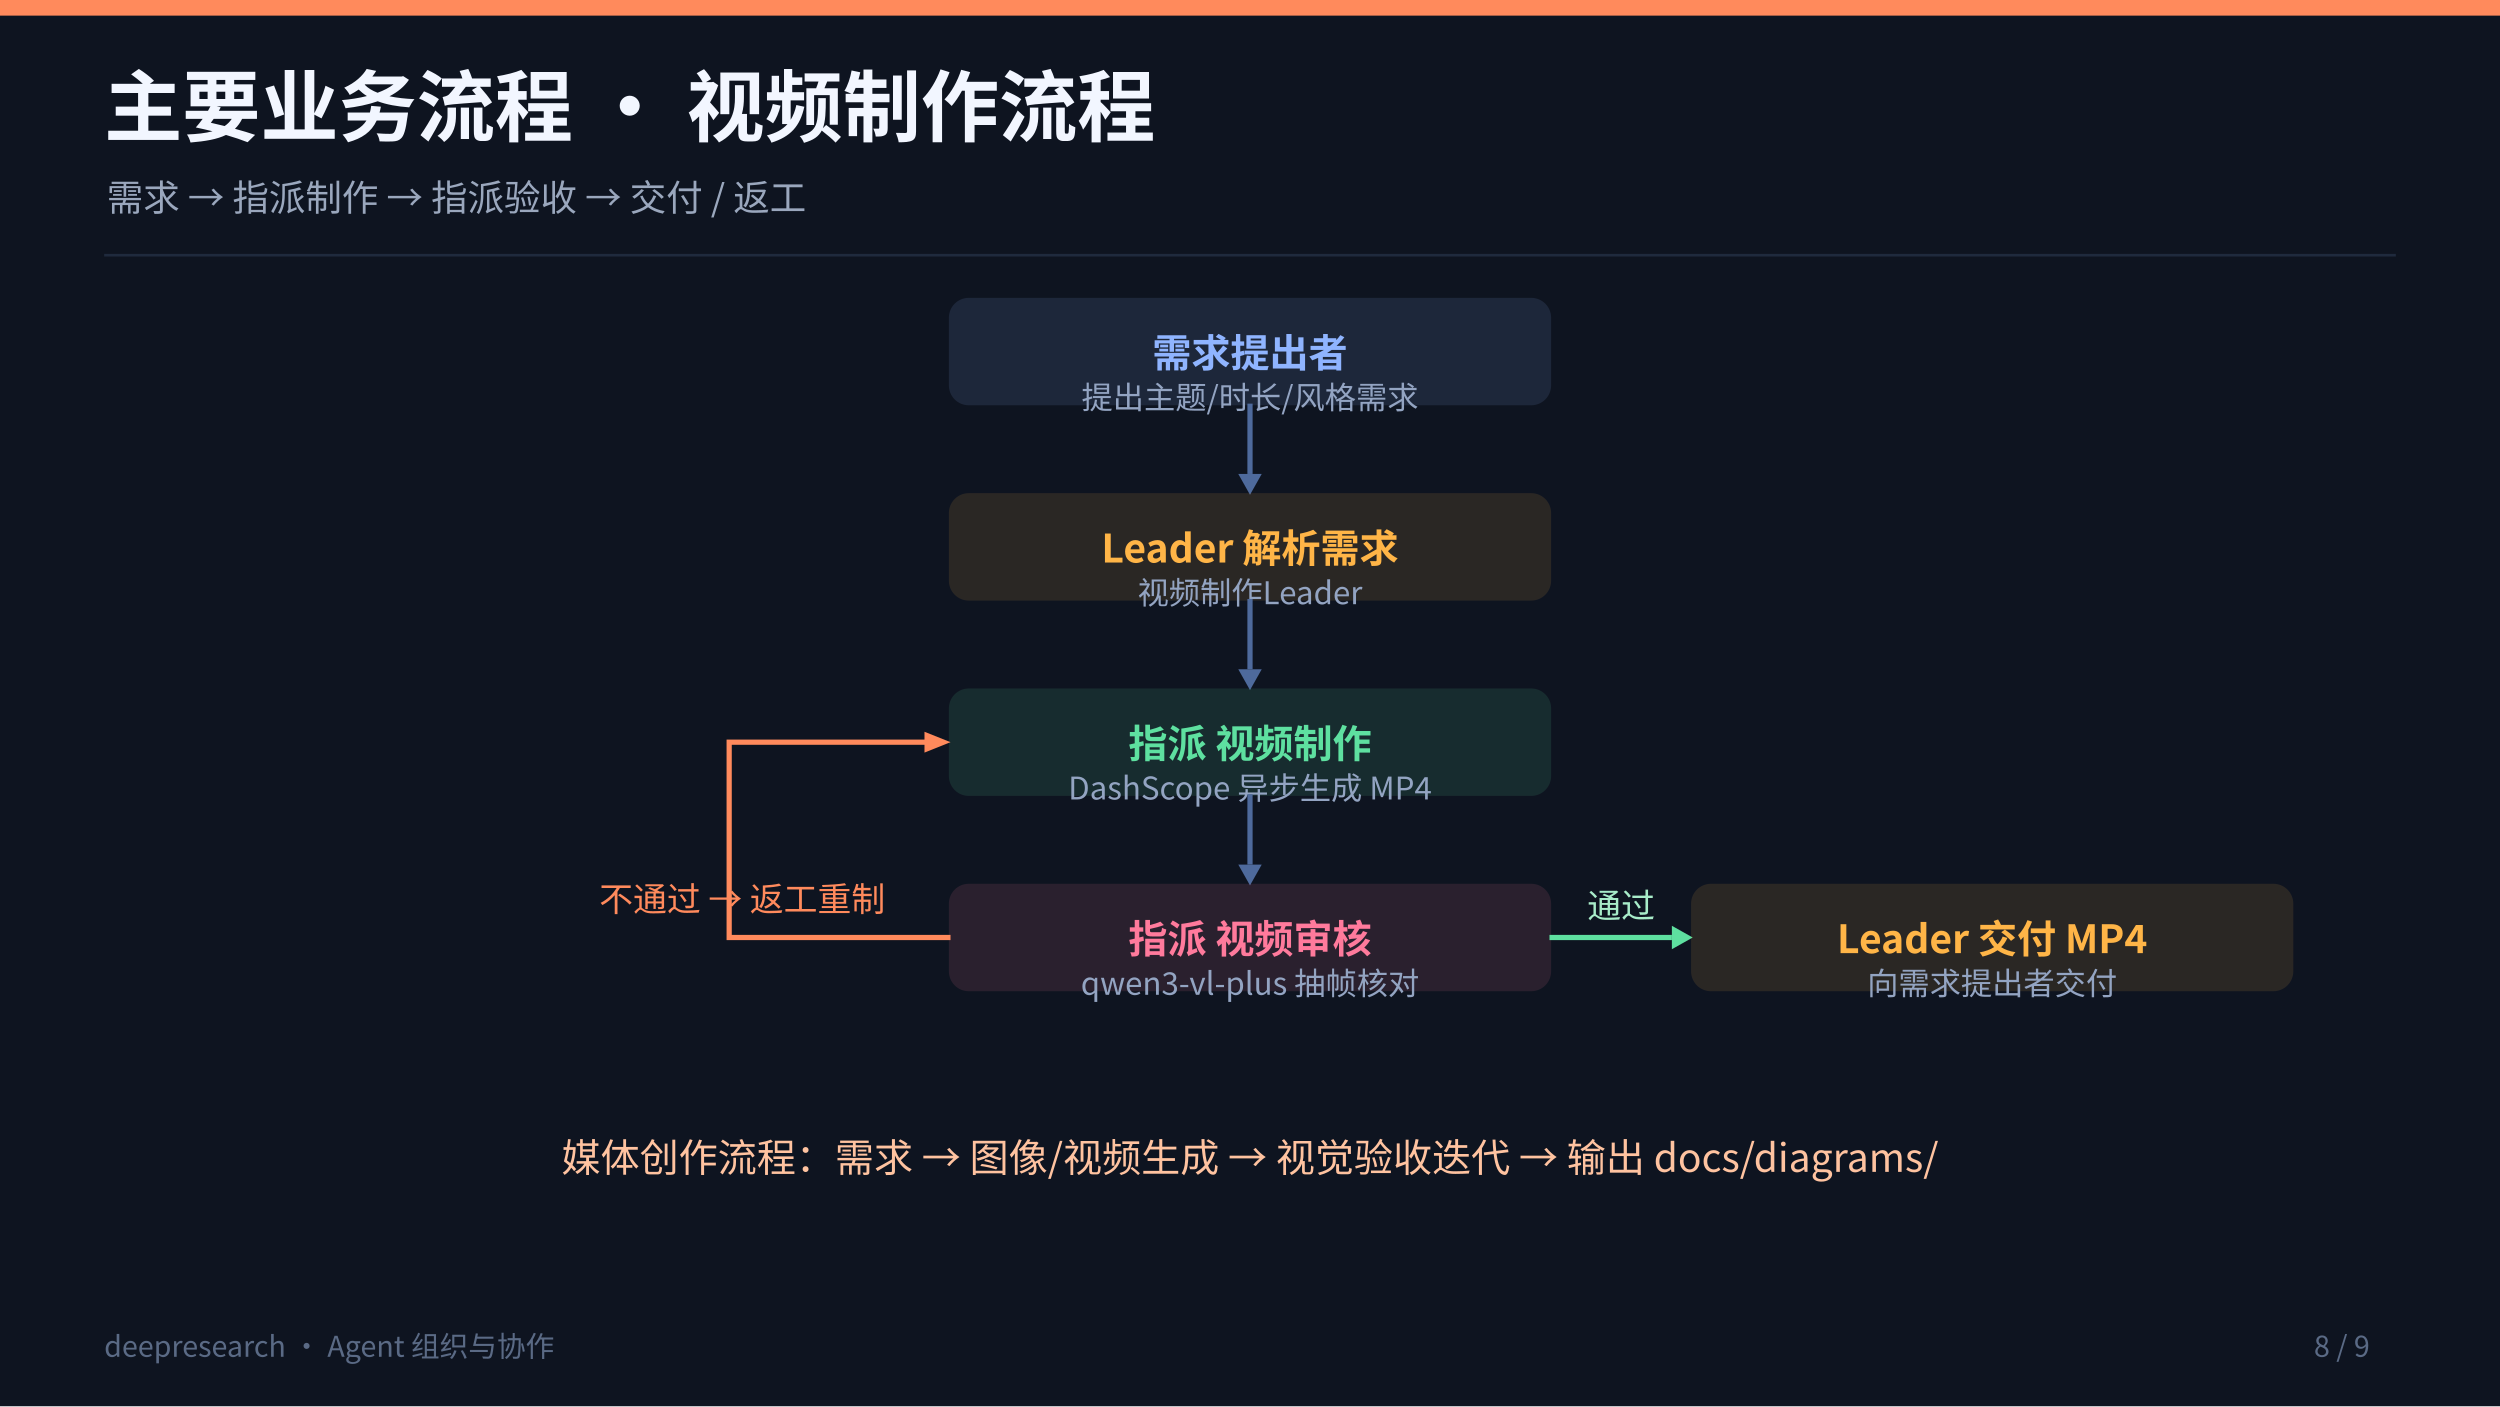
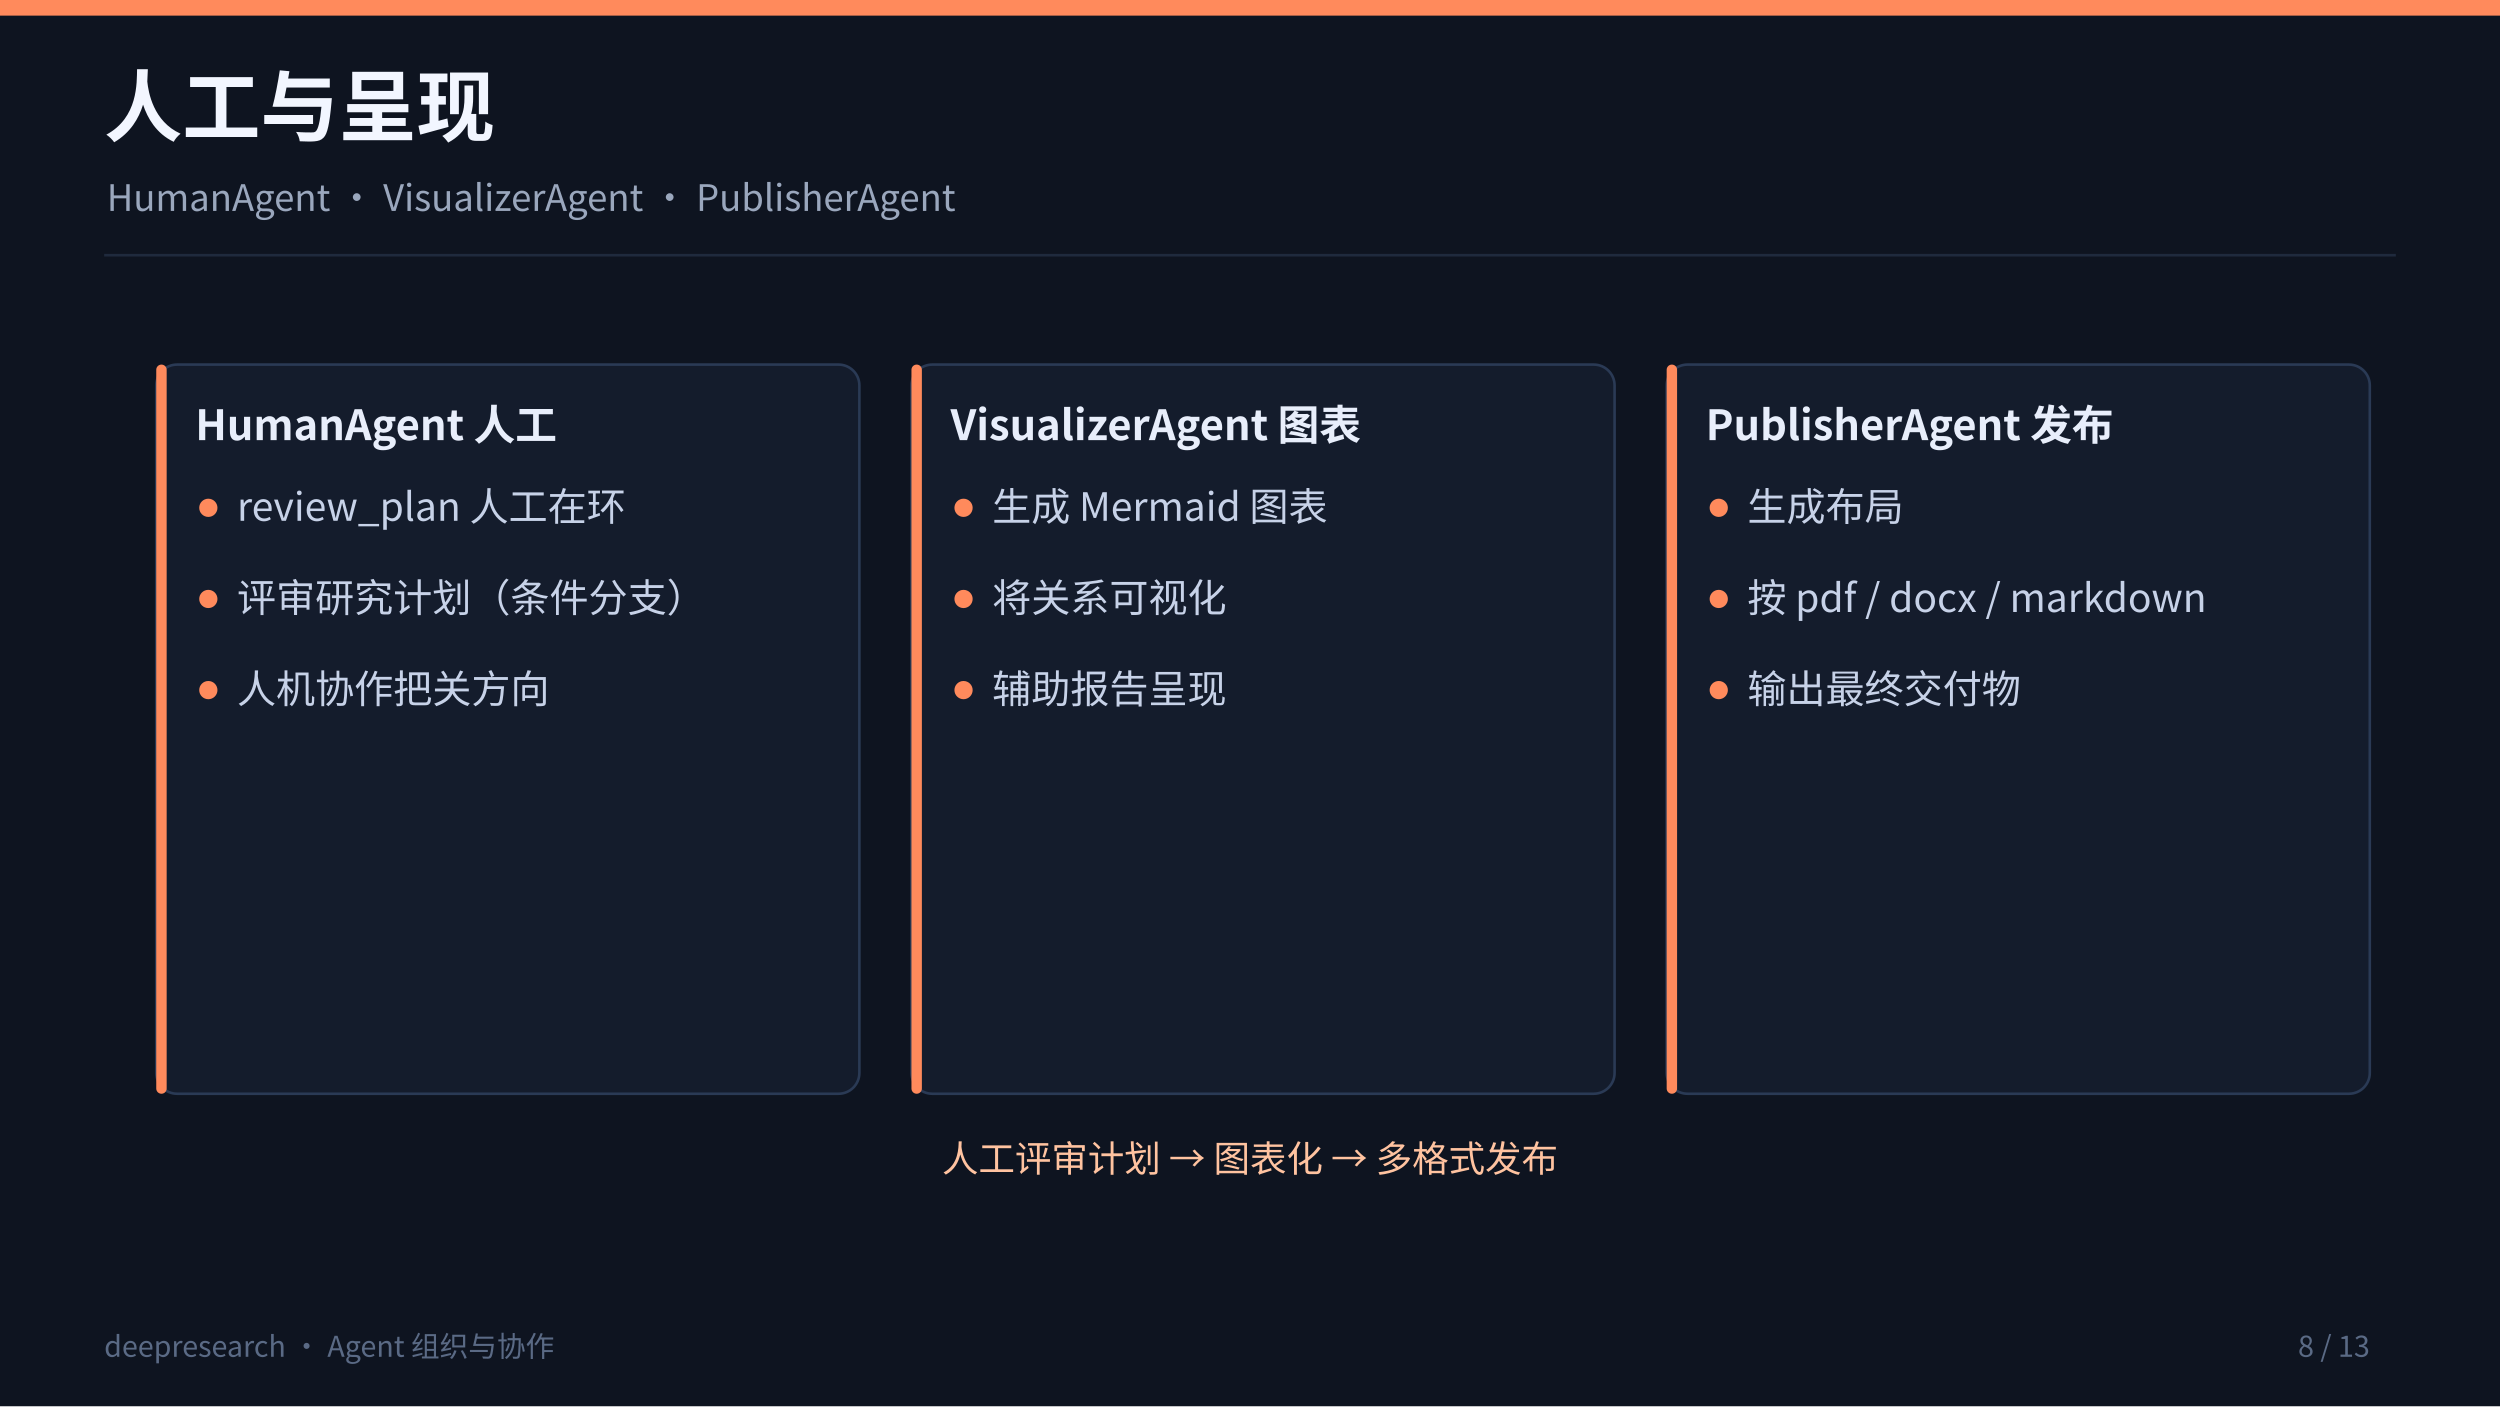
<svg xmlns="http://www.w3.org/2000/svg" width="1920" height="1080" viewBox="0 0 1920 1080">
  <rect x="0" y="0" width="1920" height="1080" fill="#0e1420" />
  <rect x="0" y="0" width="1920" height="12" fill="#ff8a5c" />
-   <text x="80" y="104" font-family="'Microsoft YaHei','PingFang SC','Noto Sans CJK SC',sans-serif" font-size="60" font-weight="bold" fill="#f2f6ff">主要业务流程 · 视频制作流程</text>
-   <text x="82" y="162" font-family="'Microsoft YaHei','PingFang SC','Noto Sans CJK SC',sans-serif" font-size="28" fill="#9aa7bd">需求 → 指派制作 → 指派验收 → 交付 / 返工</text>
+   <text x="80" y="104" font-family="'Microsoft YaHei','PingFang SC','Noto Sans CJK SC',sans-serif" font-size="60" font-weight="bold" fill="#f2f6ff">人工与呈现</text>
+   <text x="82" y="162" font-family="'Microsoft YaHei','PingFang SC','Noto Sans CJK SC',sans-serif" font-size="28" fill="#9aa7bd">HumanAgent · VisualizerAgent · PublisherAgent</text>
  <line x1="80" y1="196" x2="1840" y2="196" stroke="#1f2a3d" stroke-width="2" />
  <text x="80" y="1042" font-family="'Microsoft YaHei','PingFang SC','Noto Sans CJK SC',sans-serif" font-size="22" fill="#5a6a85">deepresearch · Agent 组织与协作</text>
-   <text x="1820" y="1042" font-family="'Microsoft YaHei','PingFang SC','Noto Sans CJK SC',sans-serif" font-size="22" fill="#5a6a85" text-anchor="end">8 / 9</text>
-   <rect x="730" y="230" width="460" height="80" rx="14" fill="#8fb4ff" opacity="0.12" stroke="#8fb4ff" stroke-width="2.5" />
-   <text x="960" y="282" font-family="'Microsoft YaHei','PingFang SC','Noto Sans CJK SC',sans-serif" font-size="30" font-weight="bold" fill="#8fb4ff" text-anchor="middle">需求提出者</text>
-   <text x="960" y="314" font-family="'Microsoft YaHei','PingFang SC','Noto Sans CJK SC',sans-serif" font-size="24" fill="#93a4c2" text-anchor="middle">提出主题/时长/风格需求</text>
-   <line x1="960" y1="310" x2="960" y2="364" stroke="#4e6a9c" stroke-width="4" />
-   <polygon points="960,380 951,364 969,364" fill="#4e6a9c" />
-   <rect x="730" y="380" width="460" height="80" rx="14" fill="#ffb547" opacity="0.12" stroke="#ffb547" stroke-width="2.5" />
-   <text x="960" y="432" font-family="'Microsoft YaHei','PingFang SC','Noto Sans CJK SC',sans-serif" font-size="30" font-weight="bold" fill="#ffb547" text-anchor="middle">Leader 解析需求</text>
-   <text x="960" y="464" font-family="'Microsoft YaHei','PingFang SC','Noto Sans CJK SC',sans-serif" font-size="24" fill="#93a4c2" text-anchor="middle">视频制作Leader</text>
-   <line x1="960" y1="460" x2="960" y2="514" stroke="#4e6a9c" stroke-width="4" />
-   <polygon points="960,530 951,514 969,514" fill="#4e6a9c" />
-   <rect x="730" y="530" width="460" height="80" rx="14" fill="#5ee0a0" opacity="0.12" stroke="#5ee0a0" stroke-width="2.5" />
-   <text x="960" y="582" font-family="'Microsoft YaHei','PingFang SC','Noto Sans CJK SC',sans-serif" font-size="30" font-weight="bold" fill="#5ee0a0" text-anchor="middle">指派 视频制作</text>
-   <text x="960" y="614" font-family="'Microsoft YaHei','PingFang SC','Noto Sans CJK SC',sans-serif" font-size="24" fill="#93a4c2" text-anchor="middle">DashScope 异步生成 MP4</text>
-   <line x1="960" y1="610" x2="960" y2="664" stroke="#4e6a9c" stroke-width="4" />
-   <polygon points="960,680 951,664 969,664" fill="#4e6a9c" />
-   <rect x="730" y="680" width="460" height="80" rx="14" fill="#ff7a9c" opacity="0.12" stroke="#ff7a9c" stroke-width="2.5" />
-   <text x="960" y="732" font-family="'Microsoft YaHei','PingFang SC','Noto Sans CJK SC',sans-serif" font-size="30" font-weight="bold" fill="#ff7a9c" text-anchor="middle">指派 视频审核</text>
-   <text x="960" y="764" font-family="'Microsoft YaHei','PingFang SC','Noto Sans CJK SC',sans-serif" font-size="24" fill="#93a4c2" text-anchor="middle">qwen3-vl-plus 抽帧核对</text>
-   <line x1="1190" y1="720" x2="1284" y2="720" stroke="#5ee0a0" stroke-width="4" />
-   <polygon points="1300,720 1284,729 1284,711" fill="#5ee0a0" />
-   <text x="1245" y="705" font-family="'Microsoft YaHei','PingFang SC','Noto Sans CJK SC',sans-serif" font-size="26" fill="#a8ecc9" text-anchor="middle">通过</text>
-   <rect x="1300" y="680" width="460" height="80" rx="14" fill="#ffb547" opacity="0.12" stroke="#ffb547" stroke-width="2.5" />
-   <text x="1530" y="732" font-family="'Microsoft YaHei','PingFang SC','Noto Sans CJK SC',sans-serif" font-size="30" font-weight="bold" fill="#ffb547" text-anchor="middle">Leader 交付 MP4</text>
-   <text x="1530" y="764" font-family="'Microsoft YaHei','PingFang SC','Noto Sans CJK SC',sans-serif" font-size="24" fill="#93a4c2" text-anchor="middle">向需求提出者交付</text>
-   <path d="M730 720 L560 720 L560 570 L714 570" fill="none" stroke="#ff8a5c" stroke-width="4" />
-   <polygon points="730 570 710 562 710 578" fill="#ff8a5c" />
-   <text x="570" y="700" font-family="'Microsoft YaHei','PingFang SC','Noto Sans CJK SC',sans-serif" font-size="26" fill="#ff8a5c" text-anchor="middle">不通过 → 返工重制</text>
-   <text x="960" y="900" font-family="'Microsoft YaHei','PingFang SC','Noto Sans CJK SC',sans-serif" font-size="30" fill="#ffc3a0" text-anchor="middle">媒体创作流程：需求 → 图像/视频生成 → 视觉验收迭代 → 输出 docs/diagrams/</text>
+   <text x="1820" y="1042" font-family="'Microsoft YaHei','PingFang SC','Noto Sans CJK SC',sans-serif" font-size="22" fill="#5a6a85" text-anchor="end">8 / 13</text>
+   <rect x="120" y="280" width="540" height="560" rx="16" fill="#141c2c" stroke="#2a3a55" stroke-width="2" />
+   <rect x="120" y="280" width="8" height="560" rx="4" fill="#ff8a5c" />
+   <text x="150" y="338" font-family="'Microsoft YaHei','PingFang SC','Noto Sans CJK SC',sans-serif" font-size="32" font-weight="bold" fill="#e8eefb">HumanAgent 人工</text>
+   <circle cx="160" cy="390" r="7" fill="#ff8a5c" />
+   <text x="182" y="400" font-family="'Microsoft YaHei','PingFang SC','Noto Sans CJK SC',sans-serif" font-size="30" fill="#c7d2e8">review_plan 人工在环</text>
+   <circle cx="160" cy="460" r="7" fill="#ff8a5c" />
+   <text x="182" y="470" font-family="'Microsoft YaHei','PingFang SC','Noto Sans CJK SC',sans-serif" font-size="30" fill="#c7d2e8">评审研究计划（条件分支）</text>
+   <circle cx="160" cy="530" r="7" fill="#ff8a5c" />
+   <text x="182" y="540" font-family="'Microsoft YaHei','PingFang SC','Noto Sans CJK SC',sans-serif" font-size="30" fill="#c7d2e8">人机协作把关方向</text>
+   <rect x="700" y="280" width="540" height="560" rx="16" fill="#141c2c" stroke="#2a3a55" stroke-width="2" />
+   <rect x="700" y="280" width="8" height="560" rx="4" fill="#ff8a5c" />
+   <text x="730" y="338" font-family="'Microsoft YaHei','PingFang SC','Noto Sans CJK SC',sans-serif" font-size="32" font-weight="bold" fill="#e8eefb">VisualizerAgent 图表</text>
+   <circle cx="740" cy="390" r="7" fill="#ff8a5c" />
+   <text x="762" y="400" font-family="'Microsoft YaHei','PingFang SC','Noto Sans CJK SC',sans-serif" font-size="30" fill="#c7d2e8">生成 Mermaid 图表</text>
+   <circle cx="740" cy="460" r="7" fill="#ff8a5c" />
+   <text x="762" y="470" font-family="'Microsoft YaHei','PingFang SC','Noto Sans CJK SC',sans-serif" font-size="30" fill="#c7d2e8">将关系可视化</text>
+   <circle cx="740" cy="530" r="7" fill="#ff8a5c" />
+   <text x="762" y="540" font-family="'Microsoft YaHei','PingFang SC','Noto Sans CJK SC',sans-serif" font-size="30" fill="#c7d2e8">辅助报告呈现</text>
+   <rect x="1280" y="280" width="540" height="560" rx="16" fill="#141c2c" stroke="#2a3a55" stroke-width="2" />
+   <rect x="1280" y="280" width="8" height="560" rx="4" fill="#ff8a5c" />
+   <text x="1310" y="338" font-family="'Microsoft YaHei','PingFang SC','Noto Sans CJK SC',sans-serif" font-size="32" font-weight="bold" fill="#e8eefb">PublisherAgent 发布</text>
+   <circle cx="1320" cy="390" r="7" fill="#ff8a5c" />
+   <text x="1342" y="400" font-family="'Microsoft YaHei','PingFang SC','Noto Sans CJK SC',sans-serif" font-size="30" fill="#c7d2e8">生成布局</text>
+   <circle cx="1320" cy="460" r="7" fill="#ff8a5c" />
+   <text x="1342" y="470" font-family="'Microsoft YaHei','PingFang SC','Noto Sans CJK SC',sans-serif" font-size="30" fill="#c7d2e8">按 pdf / docx / markdown</text>
+   <circle cx="1320" cy="530" r="7" fill="#ff8a5c" />
+   <text x="1342" y="540" font-family="'Microsoft YaHei','PingFang SC','Noto Sans CJK SC',sans-serif" font-size="30" fill="#c7d2e8">输出最终交付物</text>
+   <text x="960" y="900" font-family="'Microsoft YaHei','PingFang SC','Noto Sans CJK SC',sans-serif" font-size="28" fill="#ffc3a0" text-anchor="middle">人工评审计划 → 图表化 → 多格式发布</text>
</svg>
